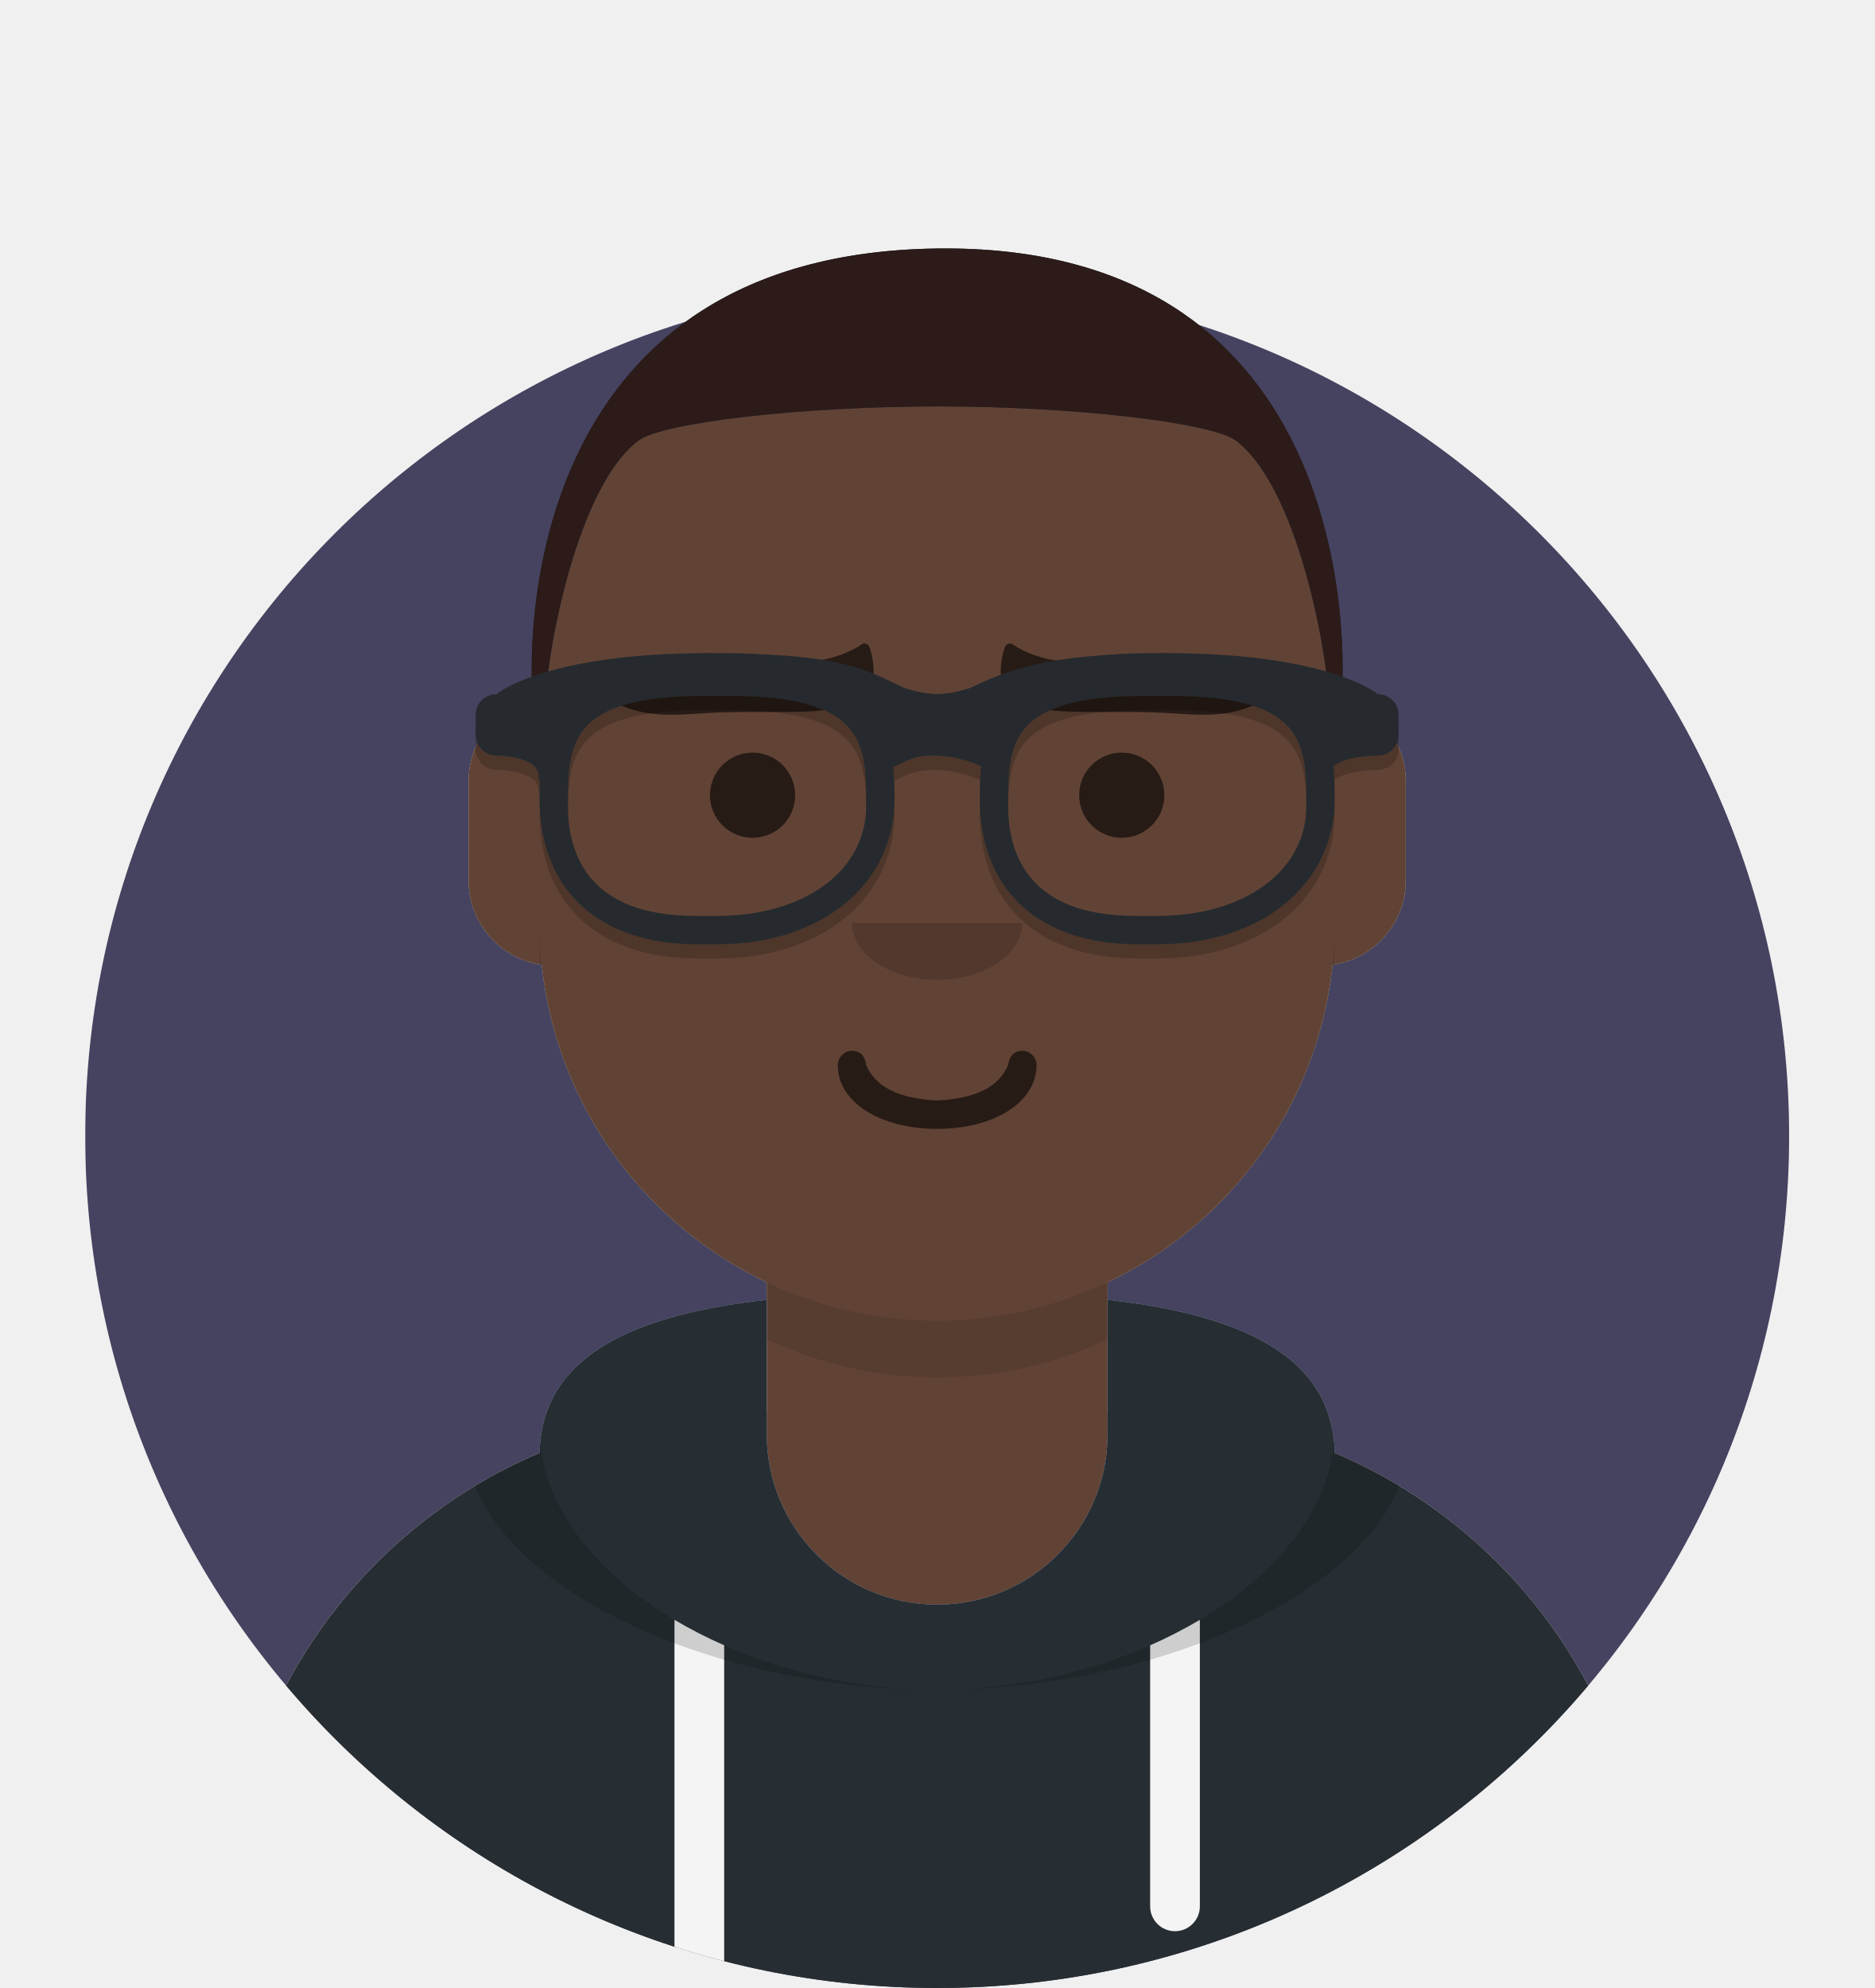
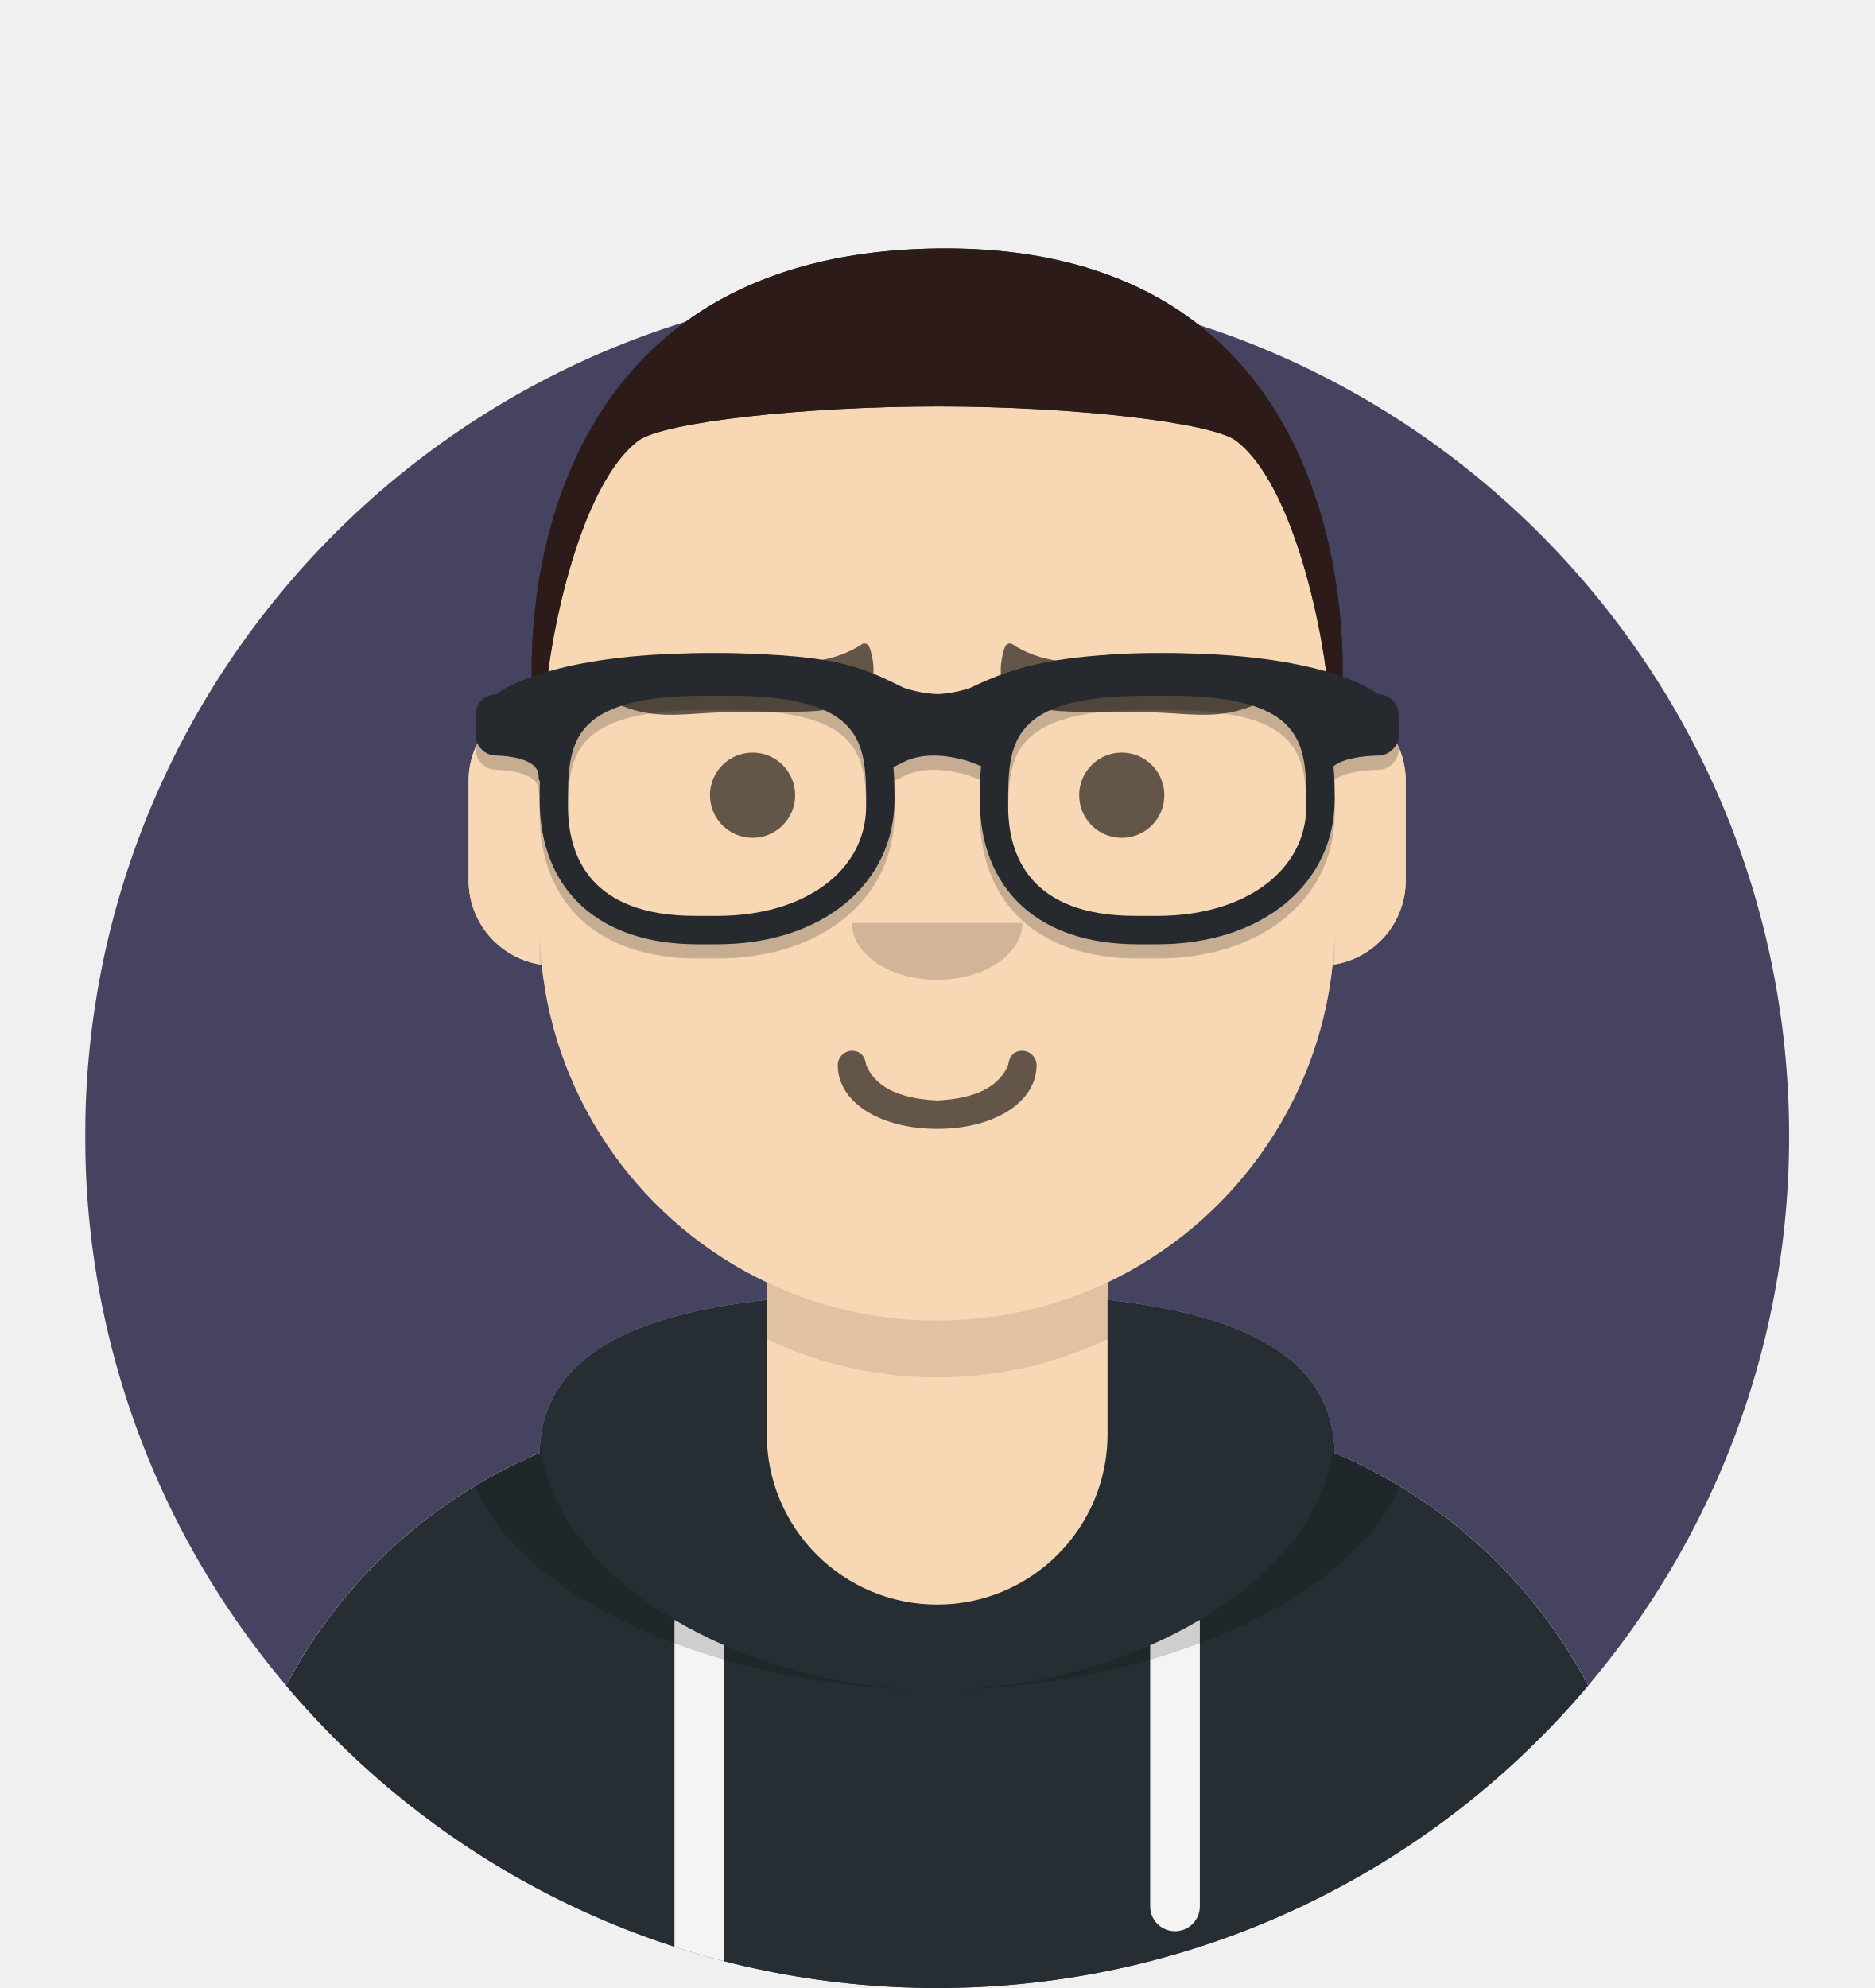
<svg xmlns="http://www.w3.org/2000/svg" xmlns:xlink="http://www.w3.org/1999/xlink" width="264px" height="280px" viewBox="0 0 264 280" version="1.1">
  <defs>
    <circle id="react-path-1" cx="120" cy="120" r="120" />
    <path d="M12,160 C12,226.274 65.726,280 132,280 C198.274,280 252,226.274 252,160 L264,160 L264,-1.42108547e-14 L-3.19744231e-14,-1.42108547e-14 L-3.19744231e-14,160 L12,160 Z" id="react-path-2" />
    <path d="M124,144.611 L124,163 L128,163 L128,163 C167.765,163 200,195.235 200,235 L200,244 L0,244 L0,235 C-4.86974701e-15,195.235 32.235,163 72,163 L72,163 L76,163 L76,144.611 C58.763,136.422 46.372,119.687 44.305,99.881 C38.48,99.058 34,94.052 34,88 L34,74 C34,68.054 38.325,63.118 44,62.166 L44,56 L44,56 C44,25.072 69.072,5.68137151e-15 100,0 L100,0 L100,0 C130.928,-5.68137151e-15 156,25.072 156,56 L156,62.166 C161.675,63.118 166,68.054 166,74 L166,88 C166,94.052 161.52,99.058 155.695,99.881 C153.628,119.687 141.237,136.422 124,144.611 Z" id="react-path-3" />
  </defs>
  <g id="Avataaar" stroke="none" stroke-width="0" fill="none" fill-rule="evenodd">
    <g transform="translate(-825, -1100)" id="Avataaar/Circle">
      <g transform="translate(825, 1100)">
        <g id="Circle" stroke-width="1" fill-rule="evenodd" transform="translate(12, 40)">
          <mask id="react-mask-4" fill="white">
            <use xlink:href="#react-path-1" />
          </mask>
          <use id="Circle-Background" fill="#E6E6E6" xlink:href="#react-path-1" />
          <g id="Color/Palette/Blue-01" mask="url(#react-mask-4)" fill="#454360">
            <rect id="🖍Color" x="0" y="0" width="240" height="240" />
          </g>
        </g>
        <mask id="react-mask-5" fill="white">
          <use xlink:href="#react-path-2" />
        </mask>
        <g id="Mask" />
        <g id="Avataaar" stroke-width="1" fill-rule="evenodd" mask="url(#react-mask-5)">
          <g id="Body" transform="translate(32, 36)">
            <mask id="react-mask-6" fill="white">
              <use xlink:href="#react-path-3" />
            </mask>
            <use fill="#D0C6AC" xlink:href="#react-path-3" />
-             <g id="Skin/👶🏽-03-Brown" mask="url(#react-mask-6)" fill="#614335">
+             <g id="Skin/👶🏽-03-Brown" mask="url(#react-mask-6)" fill="#F8D7B5">
              <g transform="translate(0, 0)" id="Color">
                <rect x="0" y="0" width="264" height="280" />
              </g>
            </g>
            <path d="M156,79 L156,102 C156,132.928 130.928,158 100,158 C69.072,158 44,132.928 44,102 L44,79 L44,94 C44,124.928 69.072,150 100,150 C130.928,150 156,124.928 156,94 L156,79 Z" id="Neck-Shadow" fill-opacity="0.1" fill="#000000" mask="url(#react-mask-6)" />
          </g>
          <g id="Clothing/Hoodie" transform="translate(0, 170)">
            <defs>
              <path d="M108,13.071 C90.081,15.076 76.28,20.552 76.004,34.645 C50.146,45.568 32,71.165 32,100.999 L32,100.999 L32,110 L232,110 L232,100.999 C232,71.165 213.854,45.568 187.996,34.645 C187.72,20.552 173.919,15.076 156,13.071 L156,32 L156,32 C156,45.255 145.255,56 132,56 L132,56 C118.745,56 108,45.255 108,32 L108,13.071 Z" id="react-path-107" />
            </defs>
            <mask id="react-mask-108" fill="white">
              <use xlink:href="#react-path-107" />
            </mask>
            <use id="Hoodie" fill="#B7C1DB" fill-rule="evenodd" xlink:href="#react-path-107" />
            <g id="Color/Palette/Gray-01" mask="url(#react-mask-108)" fill-rule="evenodd" fill="#262E33">
              <rect id="🖍Color" x="0" y="0" width="264" height="110" />
            </g>
            <path d="M102,61.739 L102,110 L95,110 L95,58.15 C97.204,59.46 99.547,60.661 102,61.739 Z M169,58.15 L169,98.5 C169,100.433 167.433,102 165.5,102 C163.567,102 162,100.433 162,98.5 L162,61.739 C164.453,60.661 166.796,59.46 169,58.15 Z" id="Straps" fill="#F4F4F4" fill-rule="evenodd" mask="url(#react-mask-108)" />
            <path d="M90.96,12.724 C75.909,15.571 65.5,21.243 65.5,32.308 C65.5,52.02 98.538,68 132,68 C165.462,68 198.5,52.02 198.5,32.308 C198.5,21.243 188.091,15.571 173.04,12.724 C182.125,16.074 188,21.706 188,31.077 C188,51.469 160.179,68 132,68 C103.821,68 76,51.469 76,31.077 C76,21.706 81.875,16.074 90.96,12.724 Z" id="Shadow" fill-opacity="0.16" fill="#000000" fill-rule="evenodd" mask="url(#react-mask-108)" />
          </g>
          <g id="Face" transform="translate(76, 82)" fill="#000000">
            <g id="Mouth/Twinkle" transform="translate(2, 52)" fill-opacity="0.6" fill-rule="nonzero" fill="#000000">
              <path d="M40,16 C40,21.372 46.158,25 54,25 C61.842,25 68,21.372 68,16 C68,14.895 67.05,14 66,14 C64.707,14 64.13,14.905 64,16 C62.758,18.938 59.683,20.716 54,21 C48.317,20.716 45.242,18.938 44,16 C43.87,14.905 43.293,14 42,14 C40.95,14 40,14.895 40,16 Z" id="Mouth" />
            </g>
            <g id="Nose/Default" transform="translate(28, 40)" fill-opacity="0.16">
              <path d="M16,8 C16,12.418 21.373,16 28,16 L28,16 C34.627,16 40,12.418 40,8" id="Nose" />
            </g>
            <g id="Eyes/Default-😀" transform="translate(0, 8)" fill-opacity="0.6">
              <circle id="Eye" cx="30" cy="22" r="6" />
              <circle id="Eye" cx="82" cy="22" r="6" />
            </g>
            <g id="Eyebrow/Natural/Flat-Natural" fill-opacity="0.6">
              <path d="M38.569,10.702 C33.587,11.238 28.655,11.134 23.656,11.101 C19.823,11.076 15.92,10.689 12.325,12.509 C11.636,12.857 7.877,14.945 8.003,16.011 C8.104,16.863 12.013,18.064 12.717,18.284 C16.428,19.445 19.924,18.928 23.687,18.57 C28.302,18.132 32.914,18.175 37.532,17.874 C40.642,17.672 45.422,16.977 46.829,13.148 C47.253,11.995 46.815,9.734 46.307,8.506 C46.105,8.018 45.563,7.85 45.169,8.149 C43.756,9.222 40.985,10.443 38.569,10.702" id="Fill-10" transform="translate(27.5, 13.5) rotate(2) translate(-27.5, -13.5) " />
              <path d="M95.569,10.702 C90.587,11.238 85.655,11.134 80.656,11.101 C76.823,11.076 72.92,10.689 69.325,12.509 C68.636,12.857 64.877,14.945 65.003,16.011 C65.104,16.863 69.013,18.064 69.717,18.284 C73.428,19.445 76.924,18.928 80.687,18.57 C85.302,18.132 89.914,18.175 94.532,17.874 C97.642,17.672 102.422,16.977 103.829,13.148 C104.253,11.995 103.815,9.734 103.307,8.506 C103.105,8.018 102.563,7.85 102.169,8.149 C100.756,9.222 97.985,10.443 95.569,10.702" id="Fill-10" transform="translate(84.5, 13.5) scale(-1, 1) rotate(2) translate(-84.5, -13.5) " />
            </g>
          </g>
          <g id="Top" stroke-width="1" fill-rule="evenodd">
            <defs>
              <rect id="react-path-310" x="0" y="0" width="264" height="280" />
              <path d="M1,64 C1.347,65.488 2.673,65.223 3,64 C2.537,62.446 6.296,35.248 16,28 C19.618,25.483 39.008,23.232 58.313,23.246 C77.409,23.259 96.421,25.511 100,28 C109.704,35.248 113.463,62.446 113,64 C113.327,65.223 114.653,65.488 115,64 C115.719,53.702 115,0.274 58,1 C1,1.726 0.281,53.702 1,64 Z" id="react-path-311" />
              <filter x="-0.8%" y="-2.0%" width="101.5%" height="108.0%" filterUnits="objectBoundingBox" id="react-filter-307">
                <feOffset dx="0" dy="2" in="SourceAlpha" result="shadowOffsetOuter1" />
                <feColorMatrix values="0 0 0 0 0   0 0 0 0 0   0 0 0 0 0  0 0 0 0.16 0" type="matrix" in="shadowOffsetOuter1" result="shadowMatrixOuter1" />
                <feMerge>
                  <feMergeNode in="shadowMatrixOuter1" />
                  <feMergeNode in="SourceGraphic" />
                </feMerge>
              </filter>
            </defs>
            <mask id="react-mask-308" fill="white">
              <use xlink:href="#react-path-310" />
            </mask>
            <g id="Mask" />
            <g id="Top/Short-Hair/The-Caesar" mask="url(#react-mask-308)">
              <g transform="translate(-1, 0)">
                <g id="Hair" stroke-width="1" fill-rule="evenodd" transform="translate(75, 34)">
                  <mask id="react-mask-309" fill="white">
                    <use xlink:href="#react-path-311" />
                  </mask>
                  <use id="Caesar" fill="#28354B" xlink:href="#react-path-311" />
                  <g id="Skin/👶🏽-03-Brown" mask="url(#react-mask-309)" fill="#2C1B18">
                    <g transform="translate(0, 0) " id="Color">
                      <rect x="0" y="0" width="264" height="280" />
                    </g>
                  </g>
                </g>
                <g id="Top/_Resources/Prescription-02" fill="none" transform="translate(62, 85)" stroke-width="1">
                  <defs>
                    <filter x="-0.8%" y="-2.4%" width="101.5%" height="109.8%" filterUnits="objectBoundingBox" id="react-filter-312">
                      <feOffset dx="0" dy="2" in="SourceAlpha" result="shadowOffsetOuter1" />
                      <feColorMatrix values="0 0 0 0 0   0 0 0 0 0   0 0 0 0 0  0 0 0 0.2 0" type="matrix" in="shadowOffsetOuter1" result="shadowMatrixOuter1" />
                      <feMerge>
                        <feMergeNode in="shadowMatrixOuter1" />
                        <feMergeNode in="SourceGraphic" />
                      </feMerge>
                    </filter>
                  </defs>
                  <g id="Wayfarers" filter="url(#react-filter-312)" transform="translate(6, 7)" fill="#252C2F">
                    <path d="M34,41 L31.242,41 C17.315,41 9,33.336 9,20.5 C9,10.127 10.817,0 32.53,0 L35.47,0 C57.183,0 59,10.127 59,20.5 C59,32.569 48.721,41 34,41 Z M32.385,6 C13,6 13,12.841 13,21.502 C13,28.572 16.116,37 30.971,37 L34,37 C46.365,37 55,30.627 55,21.502 C55,12.841 55,6 35.615,6 L32.385,6 Z" id="Left" fill-rule="nonzero" />
                    <path d="M96,41 L93.242,41 C79.315,41 71,33.336 71,20.5 C71,10.127 72.817,0 94.53,0 L97.47,0 C119.183,0 121,10.127 121,20.5 C121,32.569 110.721,41 96,41 Z M94.385,6 C75,6 75,12.841 75,21.502 C75,28.572 78.119,37 92.971,37 L96,37 C108.365,37 117,30.627 117,21.502 C117,12.841 117,6 97.615,6 L94.385,6 Z" id="Right" fill-rule="nonzero" />
                    <path d="M2.955,5.772 C3.646,5.096 11.21,0 32.5,0 C50.351,0 54.13,1.853 59.85,4.652 L60.269,4.859 C60.667,4.999 62.7,5.69 65.079,5.766 C67.246,5.673 69.1,5.085 69.642,4.897 C76.17,1.722 82.561,0 97.5,0 C118.79,0 126.354,5.096 127.045,5.772 C128.679,5.772 130,7.062 130,8.657 L130,11.543 C130,13.139 128.679,14.429 127.045,14.429 C127.045,14.429 120.144,14.429 120.144,17.315 C120.144,20.2 118.182,13.139 118.182,11.543 L118.182,8.732 C114.579,7.353 108.128,4.786 97.5,4.786 C85.658,4.786 79.761,6.886 74.702,8.971 L74.759,9.108 L74.756,11.094 L72.539,16.444 L69.8,15.361 C69.556,15.264 69.028,15.09 68.296,14.91 C66.256,14.407 64.159,14.254 62.304,14.634 C61.624,14.774 60.992,14.984 60.413,15.267 L57.77,16.558 L55.127,11.396 L55.244,9.102 L55.325,8.907 C50.962,6.874 46.939,4.786 32.5,4.786 C21.872,4.786 15.422,7.352 11.818,8.731 L11.818,11.543 C11.818,13.139 8.864,20.2 8.864,17.315 C8.864,14.429 2.955,14.429 2.955,14.429 C1.324,14.429 0,13.139 0,11.543 L0,8.657 C0,7.062 1.324,5.772 2.955,5.772 Z" id="Stuff" fill-rule="nonzero" />
                  </g>
                </g>
              </g>
            </g>
          </g>
        </g>
      </g>
    </g>
  </g>
</svg>
